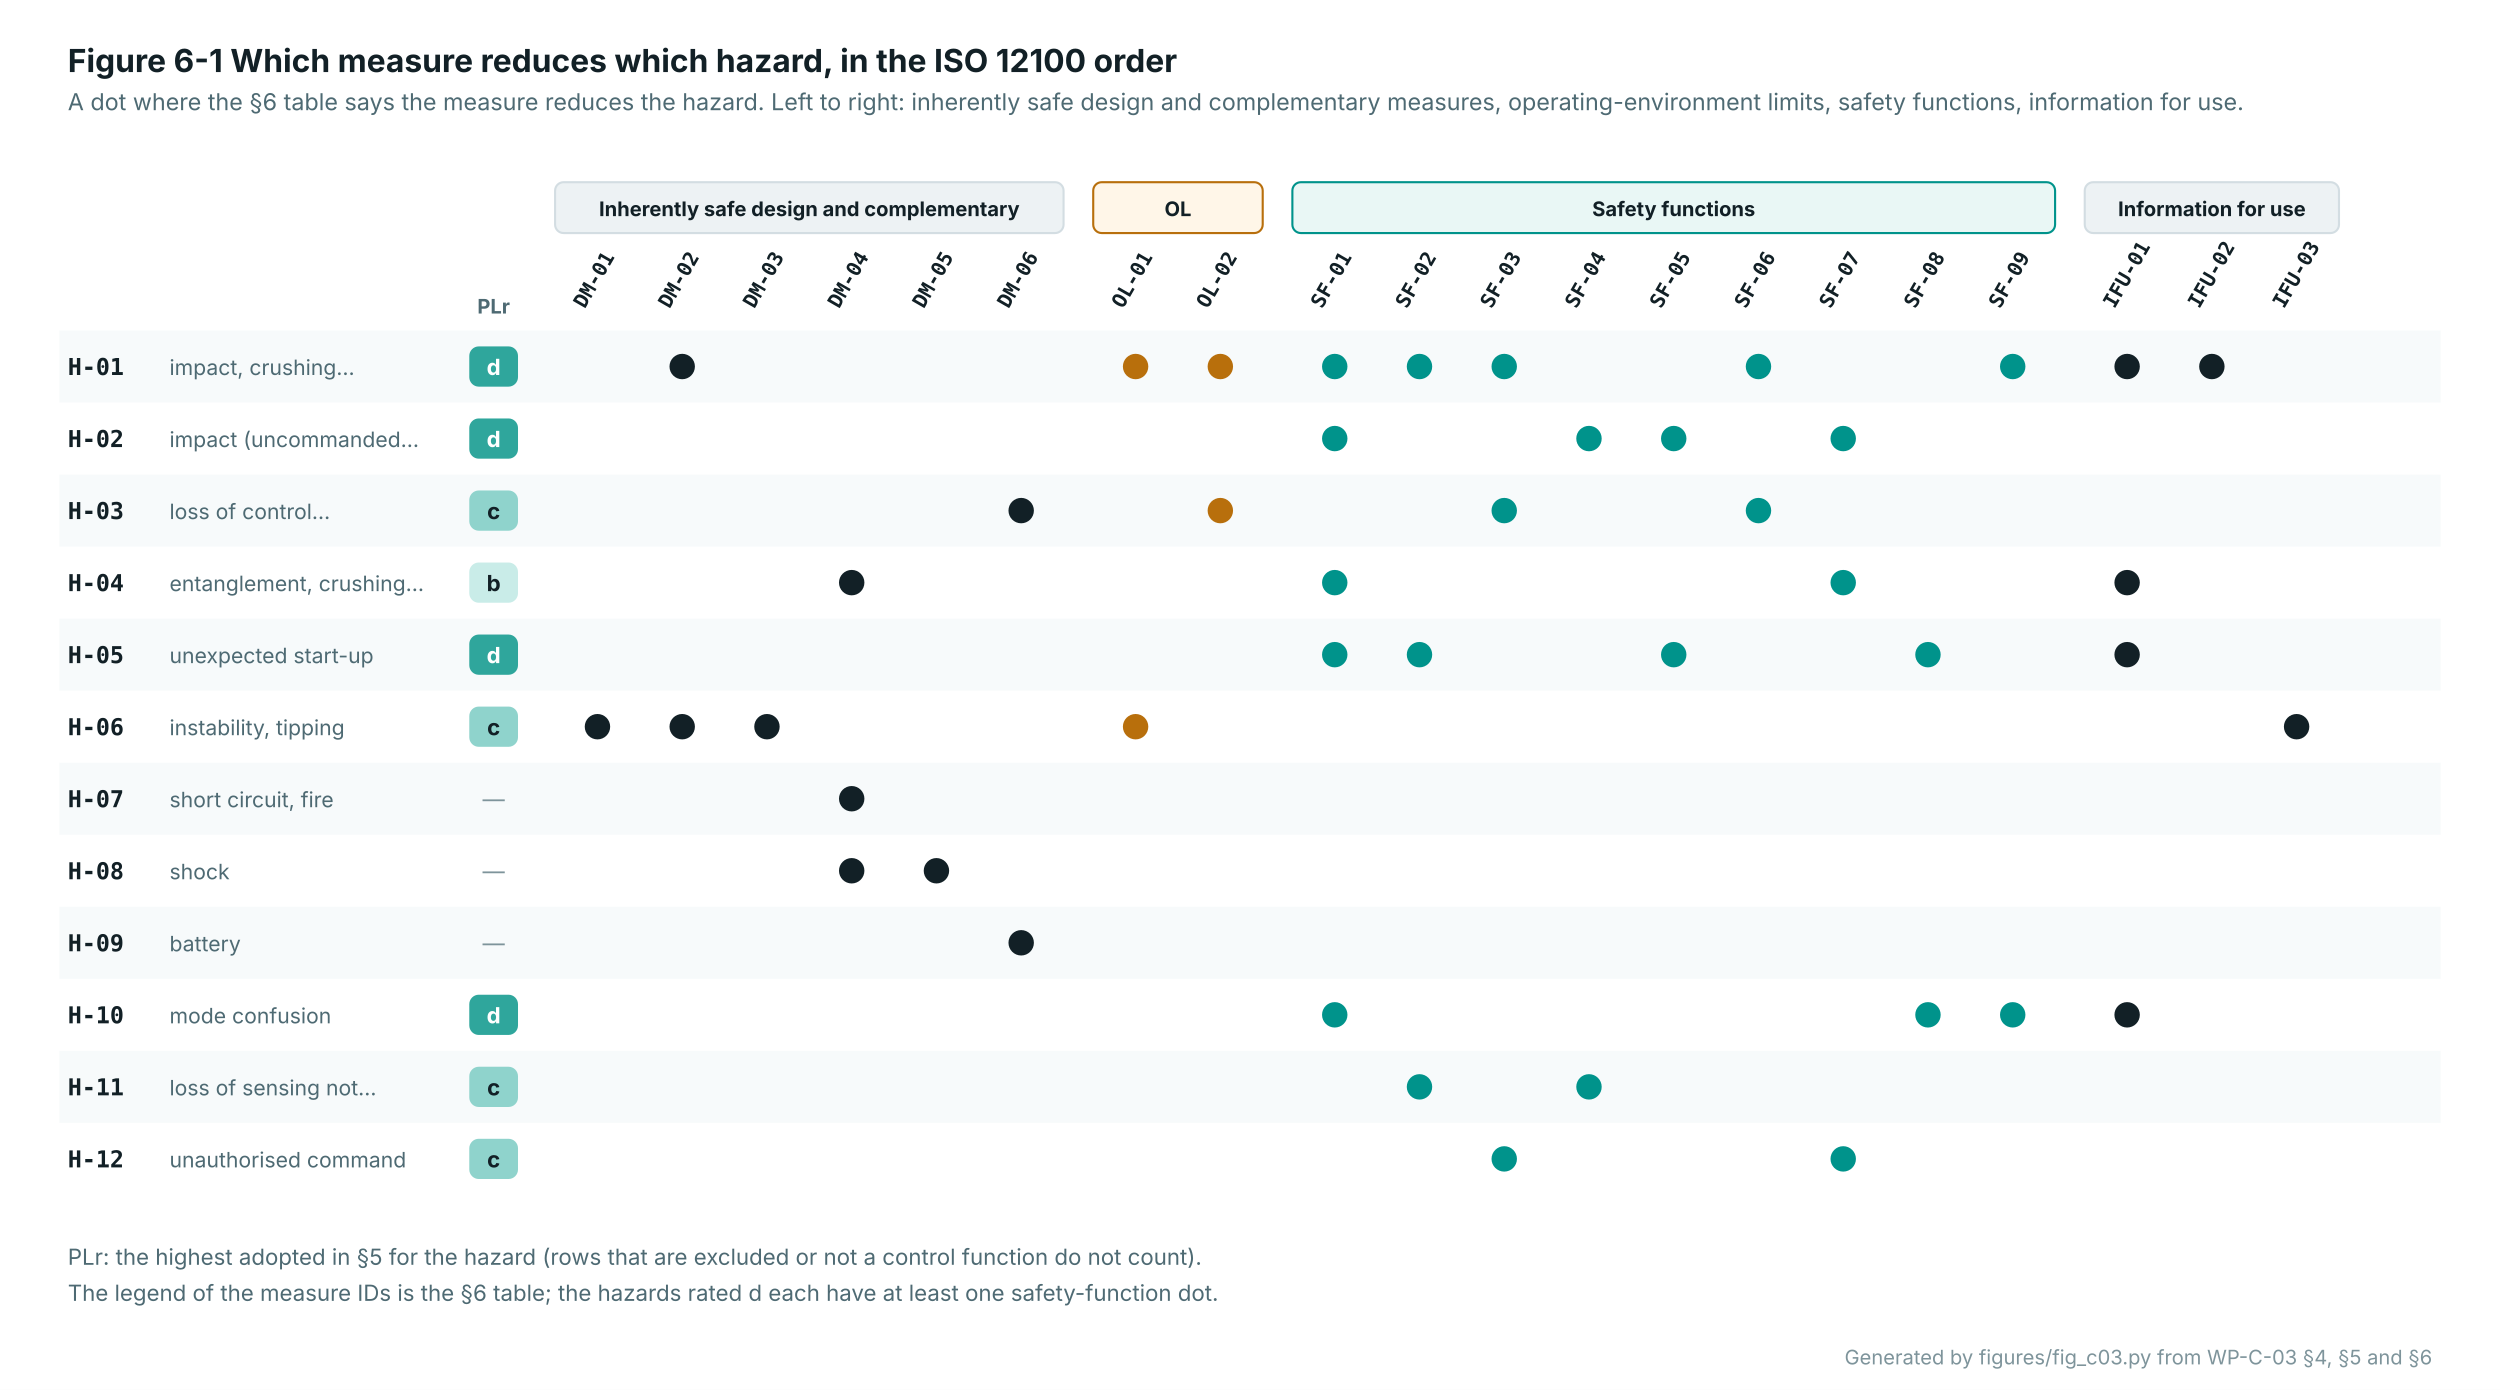
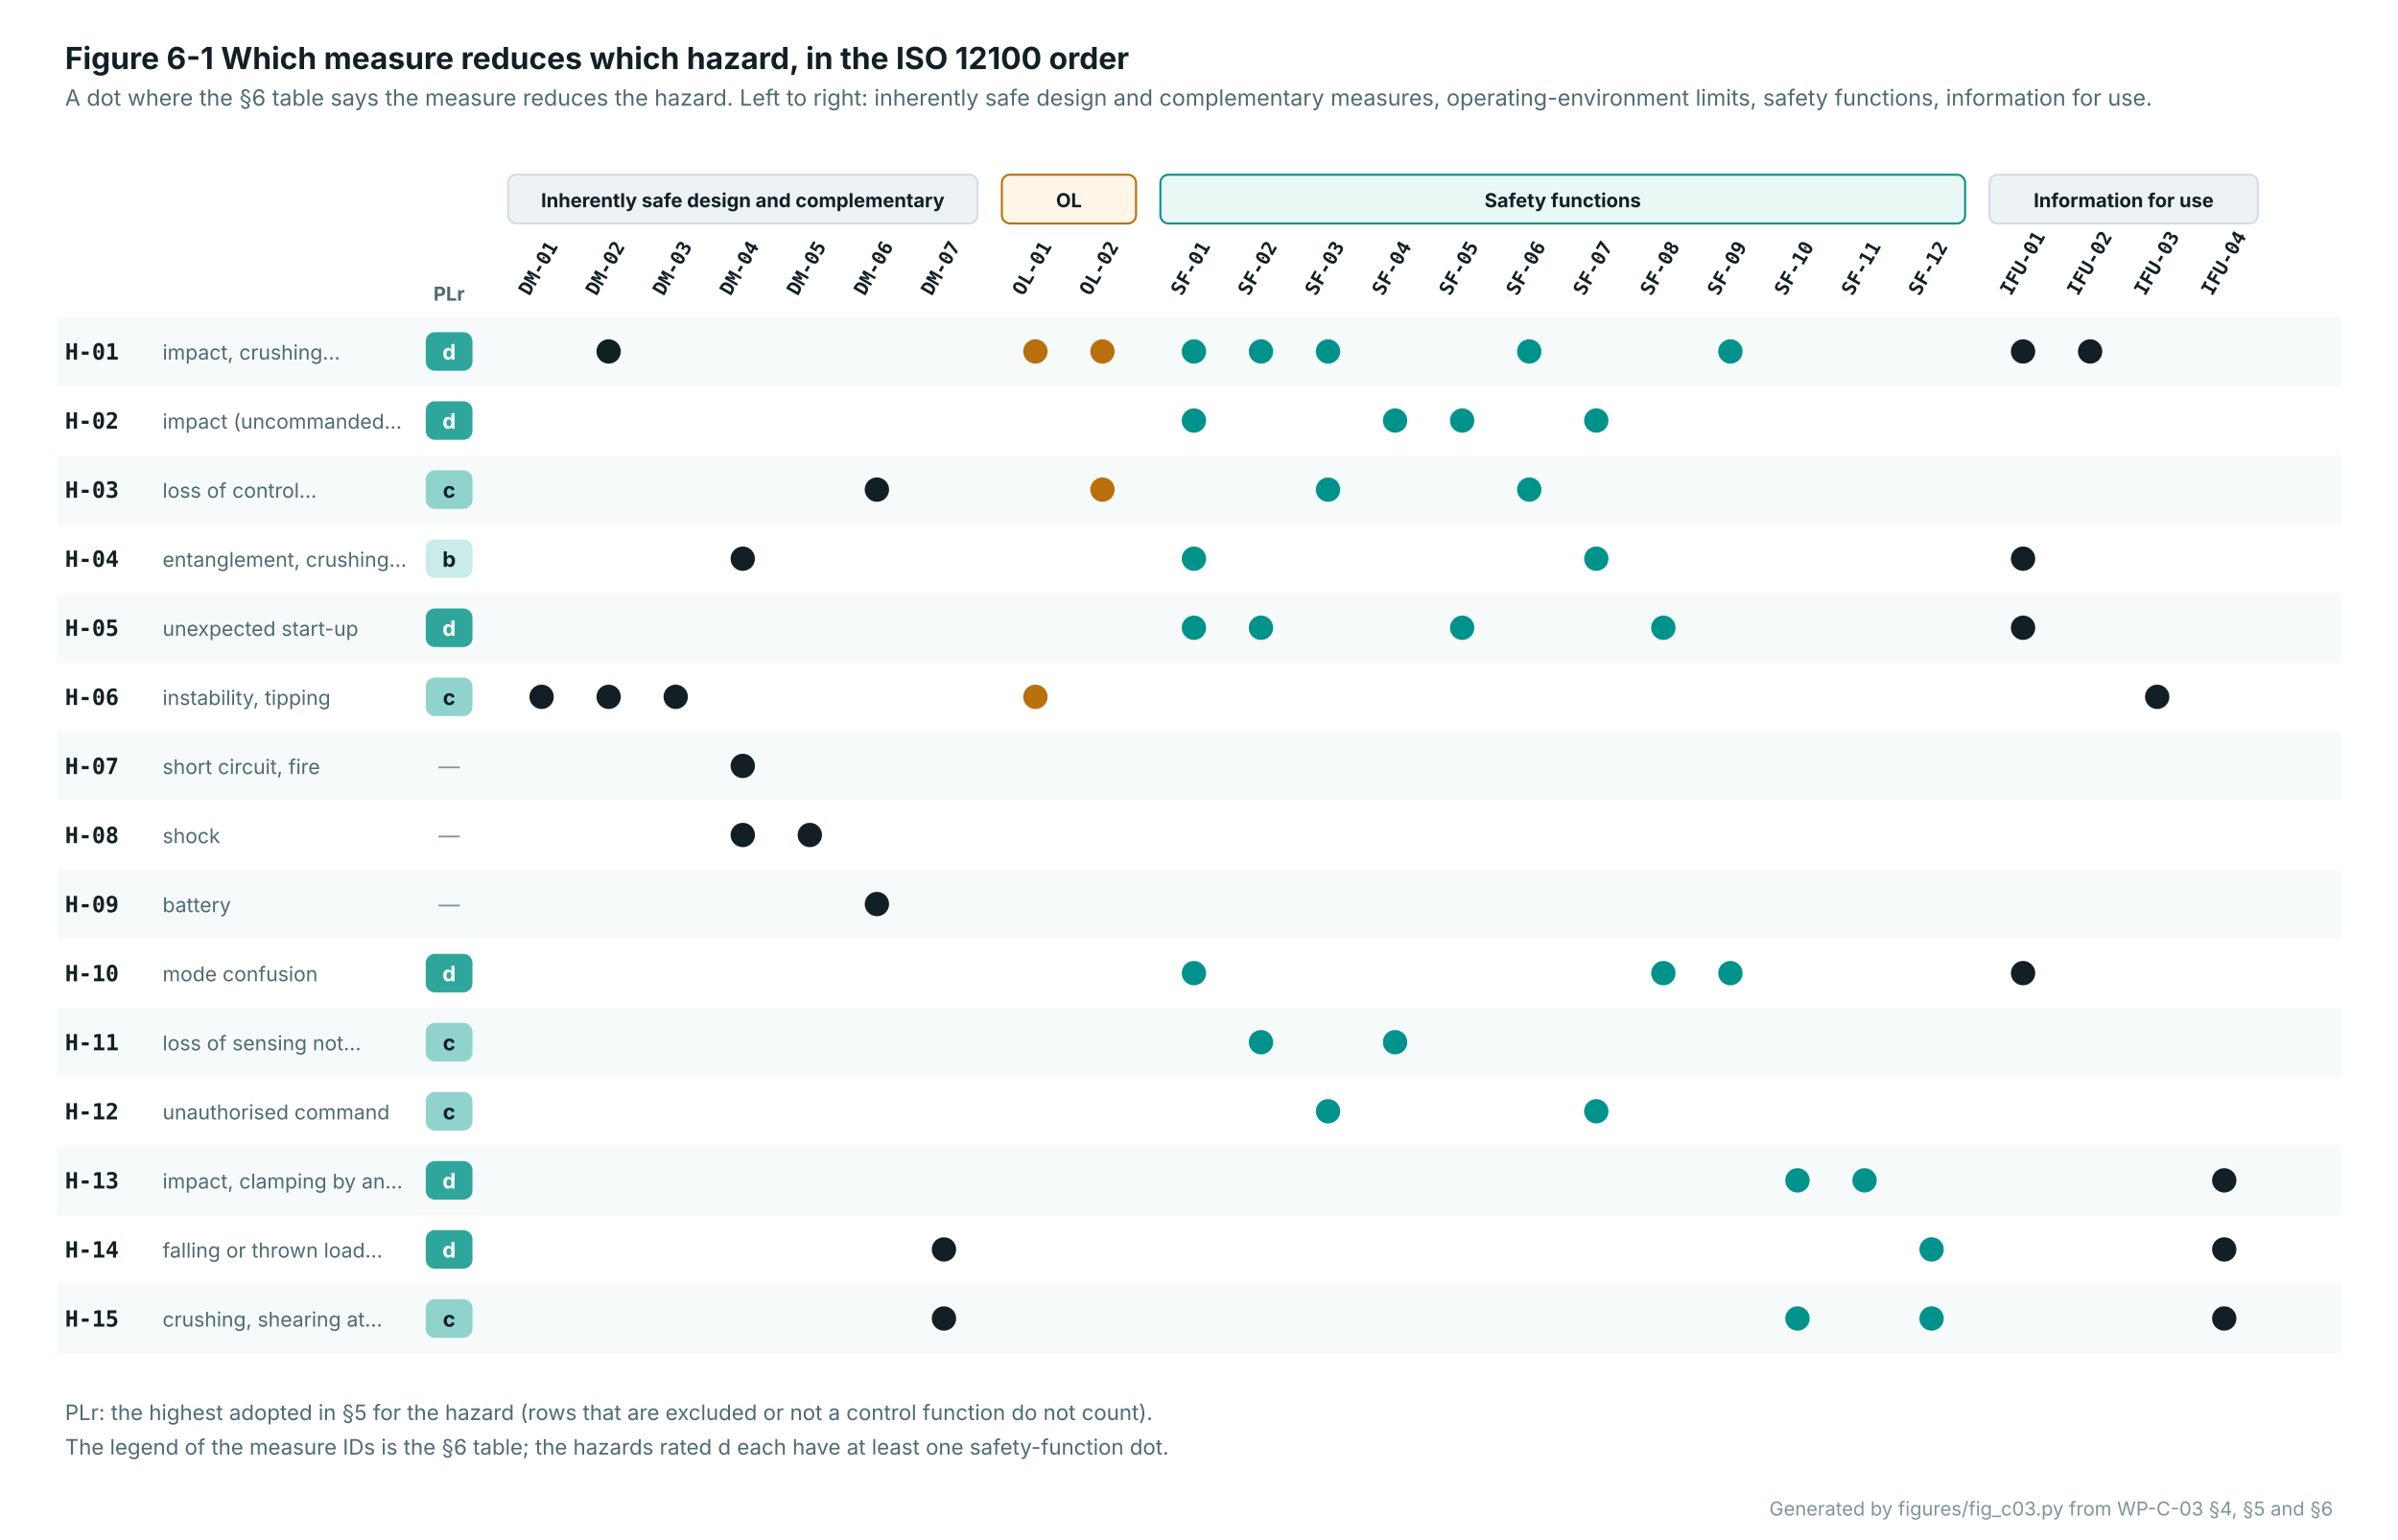
- <svg xmlns="http://www.w3.org/2000/svg" width="1180" height="656" viewBox="0 0 1180 656" role="img" aria-labelledby="hm-t hm-d">
+ <svg xmlns="http://www.w3.org/2000/svg" width="1180" height="758" viewBox="0 0 1180 758" role="img" aria-labelledby="hm-t hm-d">
  <defs>
    <pattern id="hm-hatch" patternUnits="userSpaceOnUse" width="8" height="8" patternTransform="rotate(45)">
      <line x1="0" y1="0" x2="0" y2="8" stroke="#7E949B" stroke-width="1" />
    </pattern>
  </defs>
-   <rect x="0" y="0" width="1180" height="656" fill="#FFFFFF" />
+   <rect x="0" y="0" width="1180" height="758" fill="#FFFFFF" />
  <text x="32.0" y="34.0" font-family="Inter, 'Segoe UI', 'Helvetica Neue', Helvetica, Arial, sans-serif" font-size="15" font-weight="700" fill="#122026" text-anchor="start">Figure 6-1  Which measure reduces which hazard, in the ISO 12100 order</text>
  <text x="32.0" y="52.0" font-family="Inter, 'Segoe UI', 'Helvetica Neue', Helvetica, Arial, sans-serif" font-size="11" font-weight="400" fill="#4E6A73" text-anchor="start">A dot where the §6 table says the measure reduces the hazard. Left to right: inherently safe design and complementary measures, operating-environment limits, safety functions, information for use.</text>
-   <rect x="262.0" y="86.0" width="240.0" height="24.0" rx="4" fill="#EDF2F4" stroke="#D3DDE2" stroke-width="1" />
-   <text x="382.0" y="102.0" font-family="Inter, 'Segoe UI', 'Helvetica Neue', Helvetica, Arial, sans-serif" font-size="9.5" font-weight="700" fill="#122026" text-anchor="middle">Inherently safe design and complementary</text>
-   <text x="276.0" y="146.0" font-family="'JetBrains Mono', 'SFMono-Regular', Menlo, Consolas, monospace" font-size="9.5" font-weight="600" fill="#122026" text-anchor="start" transform="rotate(-60 276.0 146)">DM-01</text>
-   <text x="316.0" y="146.0" font-family="'JetBrains Mono', 'SFMono-Regular', Menlo, Consolas, monospace" font-size="9.5" font-weight="600" fill="#122026" text-anchor="start" transform="rotate(-60 316.0 146)">DM-02</text>
-   <text x="356.0" y="146.0" font-family="'JetBrains Mono', 'SFMono-Regular', Menlo, Consolas, monospace" font-size="9.5" font-weight="600" fill="#122026" text-anchor="start" transform="rotate(-60 356.0 146)">DM-03</text>
-   <text x="396.0" y="146.0" font-family="'JetBrains Mono', 'SFMono-Regular', Menlo, Consolas, monospace" font-size="9.5" font-weight="600" fill="#122026" text-anchor="start" transform="rotate(-60 396.0 146)">DM-04</text>
-   <text x="436.0" y="146.0" font-family="'JetBrains Mono', 'SFMono-Regular', Menlo, Consolas, monospace" font-size="9.5" font-weight="600" fill="#122026" text-anchor="start" transform="rotate(-60 436.0 146)">DM-05</text>
-   <text x="476.0" y="146.0" font-family="'JetBrains Mono', 'SFMono-Regular', Menlo, Consolas, monospace" font-size="9.5" font-weight="600" fill="#122026" text-anchor="start" transform="rotate(-60 476.0 146)">DM-06</text>
-   <rect x="516.0" y="86.0" width="80.0" height="24.0" rx="4" fill="#FFF6E8" stroke="#B86F0C" stroke-width="1" />
-   <text x="556.0" y="102.0" font-family="Inter, 'Segoe UI', 'Helvetica Neue', Helvetica, Arial, sans-serif" font-size="9.5" font-weight="700" fill="#122026" text-anchor="middle">OL</text>
-   <text x="530.0" y="146.0" font-family="'JetBrains Mono', 'SFMono-Regular', Menlo, Consolas, monospace" font-size="9.5" font-weight="600" fill="#122026" text-anchor="start" transform="rotate(-60 530.0 146)">OL-01</text>
-   <text x="570.0" y="146.0" font-family="'JetBrains Mono', 'SFMono-Regular', Menlo, Consolas, monospace" font-size="9.5" font-weight="600" fill="#122026" text-anchor="start" transform="rotate(-60 570.0 146)">OL-02</text>
-   <rect x="610.0" y="86.0" width="360.0" height="24.0" rx="4" fill="#E9F7F5" stroke="#00938B" stroke-width="1" />
-   <text x="790.0" y="102.0" font-family="Inter, 'Segoe UI', 'Helvetica Neue', Helvetica, Arial, sans-serif" font-size="9.5" font-weight="700" fill="#122026" text-anchor="middle">Safety functions</text>
-   <text x="624.0" y="146.0" font-family="'JetBrains Mono', 'SFMono-Regular', Menlo, Consolas, monospace" font-size="9.5" font-weight="600" fill="#122026" text-anchor="start" transform="rotate(-60 624.0 146)">SF-01</text>
-   <text x="664.0" y="146.0" font-family="'JetBrains Mono', 'SFMono-Regular', Menlo, Consolas, monospace" font-size="9.5" font-weight="600" fill="#122026" text-anchor="start" transform="rotate(-60 664.0 146)">SF-02</text>
-   <text x="704.0" y="146.0" font-family="'JetBrains Mono', 'SFMono-Regular', Menlo, Consolas, monospace" font-size="9.5" font-weight="600" fill="#122026" text-anchor="start" transform="rotate(-60 704.0 146)">SF-03</text>
-   <text x="744.0" y="146.0" font-family="'JetBrains Mono', 'SFMono-Regular', Menlo, Consolas, monospace" font-size="9.5" font-weight="600" fill="#122026" text-anchor="start" transform="rotate(-60 744.0 146)">SF-04</text>
-   <text x="784.0" y="146.0" font-family="'JetBrains Mono', 'SFMono-Regular', Menlo, Consolas, monospace" font-size="9.5" font-weight="600" fill="#122026" text-anchor="start" transform="rotate(-60 784.0 146)">SF-05</text>
-   <text x="824.0" y="146.0" font-family="'JetBrains Mono', 'SFMono-Regular', Menlo, Consolas, monospace" font-size="9.5" font-weight="600" fill="#122026" text-anchor="start" transform="rotate(-60 824.0 146)">SF-06</text>
-   <text x="864.0" y="146.0" font-family="'JetBrains Mono', 'SFMono-Regular', Menlo, Consolas, monospace" font-size="9.5" font-weight="600" fill="#122026" text-anchor="start" transform="rotate(-60 864.0 146)">SF-07</text>
-   <text x="904.0" y="146.0" font-family="'JetBrains Mono', 'SFMono-Regular', Menlo, Consolas, monospace" font-size="9.5" font-weight="600" fill="#122026" text-anchor="start" transform="rotate(-60 904.0 146)">SF-08</text>
-   <text x="944.0" y="146.0" font-family="'JetBrains Mono', 'SFMono-Regular', Menlo, Consolas, monospace" font-size="9.5" font-weight="600" fill="#122026" text-anchor="start" transform="rotate(-60 944.0 146)">SF-09</text>
-   <rect x="984.0" y="86.0" width="120.0" height="24.0" rx="4" fill="#EDF2F4" stroke="#D3DDE2" stroke-width="1" />
-   <text x="1044.0" y="102.0" font-family="Inter, 'Segoe UI', 'Helvetica Neue', Helvetica, Arial, sans-serif" font-size="9.5" font-weight="700" fill="#122026" text-anchor="middle">Information for use</text>
-   <text x="998.0" y="146.0" font-family="'JetBrains Mono', 'SFMono-Regular', Menlo, Consolas, monospace" font-size="9.5" font-weight="600" fill="#122026" text-anchor="start" transform="rotate(-60 998.0 146)">IFU-01</text>
-   <text x="1038.0" y="146.0" font-family="'JetBrains Mono', 'SFMono-Regular', Menlo, Consolas, monospace" font-size="9.5" font-weight="600" fill="#122026" text-anchor="start" transform="rotate(-60 1038.0 146)">IFU-02</text>
-   <text x="1078.0" y="146.0" font-family="'JetBrains Mono', 'SFMono-Regular', Menlo, Consolas, monospace" font-size="9.5" font-weight="600" fill="#122026" text-anchor="start" transform="rotate(-60 1078.0 146)">IFU-03</text>
+   <rect x="250.0" y="86.0" width="231.0" height="24.0" rx="4" fill="#EDF2F4" stroke="#D3DDE2" stroke-width="1" />
+   <text x="365.5" y="102.0" font-family="Inter, 'Segoe UI', 'Helvetica Neue', Helvetica, Arial, sans-serif" font-size="9.5" font-weight="700" fill="#122026" text-anchor="middle">Inherently safe design and complementary</text>
+   <text x="260.5" y="146.0" font-family="'JetBrains Mono', 'SFMono-Regular', Menlo, Consolas, monospace" font-size="9.5" font-weight="600" fill="#122026" text-anchor="start" transform="rotate(-60 260.5 146)">DM-01</text>
+   <text x="293.5" y="146.0" font-family="'JetBrains Mono', 'SFMono-Regular', Menlo, Consolas, monospace" font-size="9.5" font-weight="600" fill="#122026" text-anchor="start" transform="rotate(-60 293.5 146)">DM-02</text>
+   <text x="326.5" y="146.0" font-family="'JetBrains Mono', 'SFMono-Regular', Menlo, Consolas, monospace" font-size="9.5" font-weight="600" fill="#122026" text-anchor="start" transform="rotate(-60 326.5 146)">DM-03</text>
+   <text x="359.5" y="146.0" font-family="'JetBrains Mono', 'SFMono-Regular', Menlo, Consolas, monospace" font-size="9.5" font-weight="600" fill="#122026" text-anchor="start" transform="rotate(-60 359.5 146)">DM-04</text>
+   <text x="392.5" y="146.0" font-family="'JetBrains Mono', 'SFMono-Regular', Menlo, Consolas, monospace" font-size="9.5" font-weight="600" fill="#122026" text-anchor="start" transform="rotate(-60 392.5 146)">DM-05</text>
+   <text x="425.5" y="146.0" font-family="'JetBrains Mono', 'SFMono-Regular', Menlo, Consolas, monospace" font-size="9.5" font-weight="600" fill="#122026" text-anchor="start" transform="rotate(-60 425.5 146)">DM-06</text>
+   <text x="458.5" y="146.0" font-family="'JetBrains Mono', 'SFMono-Regular', Menlo, Consolas, monospace" font-size="9.5" font-weight="600" fill="#122026" text-anchor="start" transform="rotate(-60 458.5 146)">DM-07</text>
+   <rect x="493.0" y="86.0" width="66.0" height="24.0" rx="4" fill="#FFF6E8" stroke="#B86F0C" stroke-width="1" />
+   <text x="526.0" y="102.0" font-family="Inter, 'Segoe UI', 'Helvetica Neue', Helvetica, Arial, sans-serif" font-size="9.5" font-weight="700" fill="#122026" text-anchor="middle">OL</text>
+   <text x="503.5" y="146.0" font-family="'JetBrains Mono', 'SFMono-Regular', Menlo, Consolas, monospace" font-size="9.5" font-weight="600" fill="#122026" text-anchor="start" transform="rotate(-60 503.5 146)">OL-01</text>
+   <text x="536.5" y="146.0" font-family="'JetBrains Mono', 'SFMono-Regular', Menlo, Consolas, monospace" font-size="9.5" font-weight="600" fill="#122026" text-anchor="start" transform="rotate(-60 536.5 146)">OL-02</text>
+   <rect x="571.0" y="86.0" width="396.0" height="24.0" rx="4" fill="#E9F7F5" stroke="#00938B" stroke-width="1" />
+   <text x="769.0" y="102.0" font-family="Inter, 'Segoe UI', 'Helvetica Neue', Helvetica, Arial, sans-serif" font-size="9.5" font-weight="700" fill="#122026" text-anchor="middle">Safety functions</text>
+   <text x="581.5" y="146.0" font-family="'JetBrains Mono', 'SFMono-Regular', Menlo, Consolas, monospace" font-size="9.5" font-weight="600" fill="#122026" text-anchor="start" transform="rotate(-60 581.5 146)">SF-01</text>
+   <text x="614.5" y="146.0" font-family="'JetBrains Mono', 'SFMono-Regular', Menlo, Consolas, monospace" font-size="9.5" font-weight="600" fill="#122026" text-anchor="start" transform="rotate(-60 614.5 146)">SF-02</text>
+   <text x="647.5" y="146.0" font-family="'JetBrains Mono', 'SFMono-Regular', Menlo, Consolas, monospace" font-size="9.5" font-weight="600" fill="#122026" text-anchor="start" transform="rotate(-60 647.5 146)">SF-03</text>
+   <text x="680.5" y="146.0" font-family="'JetBrains Mono', 'SFMono-Regular', Menlo, Consolas, monospace" font-size="9.5" font-weight="600" fill="#122026" text-anchor="start" transform="rotate(-60 680.5 146)">SF-04</text>
+   <text x="713.5" y="146.0" font-family="'JetBrains Mono', 'SFMono-Regular', Menlo, Consolas, monospace" font-size="9.5" font-weight="600" fill="#122026" text-anchor="start" transform="rotate(-60 713.5 146)">SF-05</text>
+   <text x="746.5" y="146.0" font-family="'JetBrains Mono', 'SFMono-Regular', Menlo, Consolas, monospace" font-size="9.5" font-weight="600" fill="#122026" text-anchor="start" transform="rotate(-60 746.5 146)">SF-06</text>
+   <text x="779.5" y="146.0" font-family="'JetBrains Mono', 'SFMono-Regular', Menlo, Consolas, monospace" font-size="9.5" font-weight="600" fill="#122026" text-anchor="start" transform="rotate(-60 779.5 146)">SF-07</text>
+   <text x="812.5" y="146.0" font-family="'JetBrains Mono', 'SFMono-Regular', Menlo, Consolas, monospace" font-size="9.5" font-weight="600" fill="#122026" text-anchor="start" transform="rotate(-60 812.5 146)">SF-08</text>
+   <text x="845.5" y="146.0" font-family="'JetBrains Mono', 'SFMono-Regular', Menlo, Consolas, monospace" font-size="9.5" font-weight="600" fill="#122026" text-anchor="start" transform="rotate(-60 845.5 146)">SF-09</text>
+   <text x="878.5" y="146.0" font-family="'JetBrains Mono', 'SFMono-Regular', Menlo, Consolas, monospace" font-size="9.5" font-weight="600" fill="#122026" text-anchor="start" transform="rotate(-60 878.5 146)">SF-10</text>
+   <text x="911.5" y="146.0" font-family="'JetBrains Mono', 'SFMono-Regular', Menlo, Consolas, monospace" font-size="9.5" font-weight="600" fill="#122026" text-anchor="start" transform="rotate(-60 911.5 146)">SF-11</text>
+   <text x="944.5" y="146.0" font-family="'JetBrains Mono', 'SFMono-Regular', Menlo, Consolas, monospace" font-size="9.5" font-weight="600" fill="#122026" text-anchor="start" transform="rotate(-60 944.5 146)">SF-12</text>
+   <rect x="979.0" y="86.0" width="132.0" height="24.0" rx="4" fill="#EDF2F4" stroke="#D3DDE2" stroke-width="1" />
+   <text x="1045.0" y="102.0" font-family="Inter, 'Segoe UI', 'Helvetica Neue', Helvetica, Arial, sans-serif" font-size="9.5" font-weight="700" fill="#122026" text-anchor="middle">Information for use</text>
+   <text x="989.5" y="146.0" font-family="'JetBrains Mono', 'SFMono-Regular', Menlo, Consolas, monospace" font-size="9.5" font-weight="600" fill="#122026" text-anchor="start" transform="rotate(-60 989.5 146)">IFU-01</text>
+   <text x="1022.5" y="146.0" font-family="'JetBrains Mono', 'SFMono-Regular', Menlo, Consolas, monospace" font-size="9.5" font-weight="600" fill="#122026" text-anchor="start" transform="rotate(-60 1022.5 146)">IFU-02</text>
+   <text x="1055.5" y="146.0" font-family="'JetBrains Mono', 'SFMono-Regular', Menlo, Consolas, monospace" font-size="9.5" font-weight="600" fill="#122026" text-anchor="start" transform="rotate(-60 1055.5 146)">IFU-03</text>
+   <text x="1088.5" y="146.0" font-family="'JetBrains Mono', 'SFMono-Regular', Menlo, Consolas, monospace" font-size="9.5" font-weight="600" fill="#122026" text-anchor="start" transform="rotate(-60 1088.5 146)">IFU-04</text>
  <rect x="28.0" y="156.0" width="1124.0" height="34.0" rx="0" fill="#F7FAFB" stroke="none" stroke-width="0" />
  <text x="32.0" y="177.0" font-family="'JetBrains Mono', 'SFMono-Regular', Menlo, Consolas, monospace" font-size="11" font-weight="700" fill="#122026" text-anchor="start">H-01</text>
  <text x="80.0" y="177.0" font-family="Inter, 'Segoe UI', 'Helvetica Neue', Helvetica, Arial, sans-serif" font-size="10" font-weight="400" fill="#4E6A73" text-anchor="start">impact, crushing…</text>
-   <rect x="222.0" y="164.0" width="22.0" height="18.0" rx="4" fill="#2FA69C" stroke="#2FA69C" stroke-width="1" />
-   <text x="233.0" y="177.0" font-family="Inter, 'Segoe UI', 'Helvetica Neue', Helvetica, Arial, sans-serif" font-size="10.5" font-weight="700" fill="#FFFFFF" text-anchor="middle">d</text>
-   <circle cx="322.0" cy="173.0" r="6" fill="#122026" />
-   <circle cx="536.0" cy="173.0" r="6" fill="#B86F0C" />
-   <circle cx="576.0" cy="173.0" r="6" fill="#B86F0C" />
-   <circle cx="630.0" cy="173.0" r="6" fill="#00938B" />
-   <circle cx="670.0" cy="173.0" r="6" fill="#00938B" />
-   <circle cx="710.0" cy="173.0" r="6" fill="#00938B" />
-   <circle cx="830.0" cy="173.0" r="6" fill="#00938B" />
-   <circle cx="950.0" cy="173.0" r="6" fill="#00938B" />
-   <circle cx="1004.0" cy="173.0" r="6" fill="#122026" />
-   <circle cx="1044.0" cy="173.0" r="6" fill="#122026" />
+   <rect x="210.0" y="164.0" width="22.0" height="18.0" rx="4" fill="#2FA69C" stroke="#2FA69C" stroke-width="1" />
+   <text x="221.0" y="177.0" font-family="Inter, 'Segoe UI', 'Helvetica Neue', Helvetica, Arial, sans-serif" font-size="10.5" font-weight="700" fill="#FFFFFF" text-anchor="middle">d</text>
+   <circle cx="299.5" cy="173.0" r="6" fill="#122026" />
+   <circle cx="509.5" cy="173.0" r="6" fill="#B86F0C" />
+   <circle cx="542.5" cy="173.0" r="6" fill="#B86F0C" />
+   <circle cx="587.5" cy="173.0" r="6" fill="#00938B" />
+   <circle cx="620.5" cy="173.0" r="6" fill="#00938B" />
+   <circle cx="653.5" cy="173.0" r="6" fill="#00938B" />
+   <circle cx="752.5" cy="173.0" r="6" fill="#00938B" />
+   <circle cx="851.5" cy="173.0" r="6" fill="#00938B" />
+   <circle cx="995.5" cy="173.0" r="6" fill="#122026" />
+   <circle cx="1028.5" cy="173.0" r="6" fill="#122026" />
  <text x="32.0" y="211.0" font-family="'JetBrains Mono', 'SFMono-Regular', Menlo, Consolas, monospace" font-size="11" font-weight="700" fill="#122026" text-anchor="start">H-02</text>
  <text x="80.0" y="211.0" font-family="Inter, 'Segoe UI', 'Helvetica Neue', Helvetica, Arial, sans-serif" font-size="10" font-weight="400" fill="#4E6A73" text-anchor="start">impact (uncommanded…</text>
-   <rect x="222.0" y="198.0" width="22.0" height="18.0" rx="4" fill="#2FA69C" stroke="#2FA69C" stroke-width="1" />
-   <text x="233.0" y="211.0" font-family="Inter, 'Segoe UI', 'Helvetica Neue', Helvetica, Arial, sans-serif" font-size="10.5" font-weight="700" fill="#FFFFFF" text-anchor="middle">d</text>
-   <circle cx="630.0" cy="207.0" r="6" fill="#00938B" />
-   <circle cx="750.0" cy="207.0" r="6" fill="#00938B" />
-   <circle cx="790.0" cy="207.0" r="6" fill="#00938B" />
-   <circle cx="870.0" cy="207.0" r="6" fill="#00938B" />
+   <rect x="210.0" y="198.0" width="22.0" height="18.0" rx="4" fill="#2FA69C" stroke="#2FA69C" stroke-width="1" />
+   <text x="221.0" y="211.0" font-family="Inter, 'Segoe UI', 'Helvetica Neue', Helvetica, Arial, sans-serif" font-size="10.5" font-weight="700" fill="#FFFFFF" text-anchor="middle">d</text>
+   <circle cx="587.5" cy="207.0" r="6" fill="#00938B" />
+   <circle cx="686.5" cy="207.0" r="6" fill="#00938B" />
+   <circle cx="719.5" cy="207.0" r="6" fill="#00938B" />
+   <circle cx="785.5" cy="207.0" r="6" fill="#00938B" />
  <rect x="28.0" y="224.0" width="1124.0" height="34.0" rx="0" fill="#F7FAFB" stroke="none" stroke-width="0" />
  <text x="32.0" y="245.0" font-family="'JetBrains Mono', 'SFMono-Regular', Menlo, Consolas, monospace" font-size="11" font-weight="700" fill="#122026" text-anchor="start">H-03</text>
  <text x="80.0" y="245.0" font-family="Inter, 'Segoe UI', 'Helvetica Neue', Helvetica, Arial, sans-serif" font-size="10" font-weight="400" fill="#4E6A73" text-anchor="start">loss of control…</text>
-   <rect x="222.0" y="232.0" width="22.0" height="18.0" rx="4" fill="#8FD3CC" stroke="#8FD3CC" stroke-width="1" />
-   <text x="233.0" y="245.0" font-family="Inter, 'Segoe UI', 'Helvetica Neue', Helvetica, Arial, sans-serif" font-size="10.5" font-weight="700" fill="#122026" text-anchor="middle">c</text>
-   <circle cx="482.0" cy="241.0" r="6" fill="#122026" />
-   <circle cx="576.0" cy="241.0" r="6" fill="#B86F0C" />
-   <circle cx="710.0" cy="241.0" r="6" fill="#00938B" />
-   <circle cx="830.0" cy="241.0" r="6" fill="#00938B" />
+   <rect x="210.0" y="232.0" width="22.0" height="18.0" rx="4" fill="#8FD3CC" stroke="#8FD3CC" stroke-width="1" />
+   <text x="221.0" y="245.0" font-family="Inter, 'Segoe UI', 'Helvetica Neue', Helvetica, Arial, sans-serif" font-size="10.5" font-weight="700" fill="#122026" text-anchor="middle">c</text>
+   <circle cx="431.5" cy="241.0" r="6" fill="#122026" />
+   <circle cx="542.5" cy="241.0" r="6" fill="#B86F0C" />
+   <circle cx="653.5" cy="241.0" r="6" fill="#00938B" />
+   <circle cx="752.5" cy="241.0" r="6" fill="#00938B" />
  <text x="32.0" y="279.0" font-family="'JetBrains Mono', 'SFMono-Regular', Menlo, Consolas, monospace" font-size="11" font-weight="700" fill="#122026" text-anchor="start">H-04</text>
  <text x="80.0" y="279.0" font-family="Inter, 'Segoe UI', 'Helvetica Neue', Helvetica, Arial, sans-serif" font-size="10" font-weight="400" fill="#4E6A73" text-anchor="start">entanglement, crushing…</text>
-   <rect x="222.0" y="266.0" width="22.0" height="18.0" rx="4" fill="#C9ECE8" stroke="#C9ECE8" stroke-width="1" />
-   <text x="233.0" y="279.0" font-family="Inter, 'Segoe UI', 'Helvetica Neue', Helvetica, Arial, sans-serif" font-size="10.5" font-weight="700" fill="#122026" text-anchor="middle">b</text>
-   <circle cx="402.0" cy="275.0" r="6" fill="#122026" />
-   <circle cx="630.0" cy="275.0" r="6" fill="#00938B" />
-   <circle cx="870.0" cy="275.0" r="6" fill="#00938B" />
-   <circle cx="1004.0" cy="275.0" r="6" fill="#122026" />
+   <rect x="210.0" y="266.0" width="22.0" height="18.0" rx="4" fill="#C9ECE8" stroke="#C9ECE8" stroke-width="1" />
+   <text x="221.0" y="279.0" font-family="Inter, 'Segoe UI', 'Helvetica Neue', Helvetica, Arial, sans-serif" font-size="10.5" font-weight="700" fill="#122026" text-anchor="middle">b</text>
+   <circle cx="365.5" cy="275.0" r="6" fill="#122026" />
+   <circle cx="587.5" cy="275.0" r="6" fill="#00938B" />
+   <circle cx="785.5" cy="275.0" r="6" fill="#00938B" />
+   <circle cx="995.5" cy="275.0" r="6" fill="#122026" />
  <rect x="28.0" y="292.0" width="1124.0" height="34.0" rx="0" fill="#F7FAFB" stroke="none" stroke-width="0" />
  <text x="32.0" y="313.0" font-family="'JetBrains Mono', 'SFMono-Regular', Menlo, Consolas, monospace" font-size="11" font-weight="700" fill="#122026" text-anchor="start">H-05</text>
  <text x="80.0" y="313.0" font-family="Inter, 'Segoe UI', 'Helvetica Neue', Helvetica, Arial, sans-serif" font-size="10" font-weight="400" fill="#4E6A73" text-anchor="start">unexpected start-up</text>
-   <rect x="222.0" y="300.0" width="22.0" height="18.0" rx="4" fill="#2FA69C" stroke="#2FA69C" stroke-width="1" />
-   <text x="233.0" y="313.0" font-family="Inter, 'Segoe UI', 'Helvetica Neue', Helvetica, Arial, sans-serif" font-size="10.5" font-weight="700" fill="#FFFFFF" text-anchor="middle">d</text>
-   <circle cx="630.0" cy="309.0" r="6" fill="#00938B" />
-   <circle cx="670.0" cy="309.0" r="6" fill="#00938B" />
-   <circle cx="790.0" cy="309.0" r="6" fill="#00938B" />
-   <circle cx="910.0" cy="309.0" r="6" fill="#00938B" />
-   <circle cx="1004.0" cy="309.0" r="6" fill="#122026" />
+   <rect x="210.0" y="300.0" width="22.0" height="18.0" rx="4" fill="#2FA69C" stroke="#2FA69C" stroke-width="1" />
+   <text x="221.0" y="313.0" font-family="Inter, 'Segoe UI', 'Helvetica Neue', Helvetica, Arial, sans-serif" font-size="10.5" font-weight="700" fill="#FFFFFF" text-anchor="middle">d</text>
+   <circle cx="587.5" cy="309.0" r="6" fill="#00938B" />
+   <circle cx="620.5" cy="309.0" r="6" fill="#00938B" />
+   <circle cx="719.5" cy="309.0" r="6" fill="#00938B" />
+   <circle cx="818.5" cy="309.0" r="6" fill="#00938B" />
+   <circle cx="995.5" cy="309.0" r="6" fill="#122026" />
  <text x="32.0" y="347.0" font-family="'JetBrains Mono', 'SFMono-Regular', Menlo, Consolas, monospace" font-size="11" font-weight="700" fill="#122026" text-anchor="start">H-06</text>
  <text x="80.0" y="347.0" font-family="Inter, 'Segoe UI', 'Helvetica Neue', Helvetica, Arial, sans-serif" font-size="10" font-weight="400" fill="#4E6A73" text-anchor="start">instability, tipping</text>
-   <rect x="222.0" y="334.0" width="22.0" height="18.0" rx="4" fill="#8FD3CC" stroke="#8FD3CC" stroke-width="1" />
-   <text x="233.0" y="347.0" font-family="Inter, 'Segoe UI', 'Helvetica Neue', Helvetica, Arial, sans-serif" font-size="10.5" font-weight="700" fill="#122026" text-anchor="middle">c</text>
-   <circle cx="282.0" cy="343.0" r="6" fill="#122026" />
-   <circle cx="322.0" cy="343.0" r="6" fill="#122026" />
-   <circle cx="362.0" cy="343.0" r="6" fill="#122026" />
-   <circle cx="536.0" cy="343.0" r="6" fill="#B86F0C" />
-   <circle cx="1084.0" cy="343.0" r="6" fill="#122026" />
+   <rect x="210.0" y="334.0" width="22.0" height="18.0" rx="4" fill="#8FD3CC" stroke="#8FD3CC" stroke-width="1" />
+   <text x="221.0" y="347.0" font-family="Inter, 'Segoe UI', 'Helvetica Neue', Helvetica, Arial, sans-serif" font-size="10.5" font-weight="700" fill="#122026" text-anchor="middle">c</text>
+   <circle cx="266.5" cy="343.0" r="6" fill="#122026" />
+   <circle cx="299.5" cy="343.0" r="6" fill="#122026" />
+   <circle cx="332.5" cy="343.0" r="6" fill="#122026" />
+   <circle cx="509.5" cy="343.0" r="6" fill="#B86F0C" />
+   <circle cx="1061.5" cy="343.0" r="6" fill="#122026" />
  <rect x="28.0" y="360.0" width="1124.0" height="34.0" rx="0" fill="#F7FAFB" stroke="none" stroke-width="0" />
  <text x="32.0" y="381.0" font-family="'JetBrains Mono', 'SFMono-Regular', Menlo, Consolas, monospace" font-size="11" font-weight="700" fill="#122026" text-anchor="start">H-07</text>
  <text x="80.0" y="381.0" font-family="Inter, 'Segoe UI', 'Helvetica Neue', Helvetica, Arial, sans-serif" font-size="10" font-weight="400" fill="#4E6A73" text-anchor="start">short circuit, fire</text>
-   <text x="233.0" y="381.0" font-family="Inter, 'Segoe UI', 'Helvetica Neue', Helvetica, Arial, sans-serif" font-size="10.5" font-weight="400" fill="#7E949B" text-anchor="middle">—</text>
-   <circle cx="402.0" cy="377.0" r="6" fill="#122026" />
+   <text x="221.0" y="381.0" font-family="Inter, 'Segoe UI', 'Helvetica Neue', Helvetica, Arial, sans-serif" font-size="10.5" font-weight="400" fill="#7E949B" text-anchor="middle">—</text>
+   <circle cx="365.5" cy="377.0" r="6" fill="#122026" />
  <text x="32.0" y="415.0" font-family="'JetBrains Mono', 'SFMono-Regular', Menlo, Consolas, monospace" font-size="11" font-weight="700" fill="#122026" text-anchor="start">H-08</text>
  <text x="80.0" y="415.0" font-family="Inter, 'Segoe UI', 'Helvetica Neue', Helvetica, Arial, sans-serif" font-size="10" font-weight="400" fill="#4E6A73" text-anchor="start">shock</text>
-   <text x="233.0" y="415.0" font-family="Inter, 'Segoe UI', 'Helvetica Neue', Helvetica, Arial, sans-serif" font-size="10.5" font-weight="400" fill="#7E949B" text-anchor="middle">—</text>
-   <circle cx="402.0" cy="411.0" r="6" fill="#122026" />
-   <circle cx="442.0" cy="411.0" r="6" fill="#122026" />
+   <text x="221.0" y="415.0" font-family="Inter, 'Segoe UI', 'Helvetica Neue', Helvetica, Arial, sans-serif" font-size="10.5" font-weight="400" fill="#7E949B" text-anchor="middle">—</text>
+   <circle cx="365.5" cy="411.0" r="6" fill="#122026" />
+   <circle cx="398.5" cy="411.0" r="6" fill="#122026" />
  <rect x="28.0" y="428.0" width="1124.0" height="34.0" rx="0" fill="#F7FAFB" stroke="none" stroke-width="0" />
  <text x="32.0" y="449.0" font-family="'JetBrains Mono', 'SFMono-Regular', Menlo, Consolas, monospace" font-size="11" font-weight="700" fill="#122026" text-anchor="start">H-09</text>
  <text x="80.0" y="449.0" font-family="Inter, 'Segoe UI', 'Helvetica Neue', Helvetica, Arial, sans-serif" font-size="10" font-weight="400" fill="#4E6A73" text-anchor="start">battery</text>
-   <text x="233.0" y="449.0" font-family="Inter, 'Segoe UI', 'Helvetica Neue', Helvetica, Arial, sans-serif" font-size="10.5" font-weight="400" fill="#7E949B" text-anchor="middle">—</text>
-   <circle cx="482.0" cy="445.0" r="6" fill="#122026" />
+   <text x="221.0" y="449.0" font-family="Inter, 'Segoe UI', 'Helvetica Neue', Helvetica, Arial, sans-serif" font-size="10.5" font-weight="400" fill="#7E949B" text-anchor="middle">—</text>
+   <circle cx="431.5" cy="445.0" r="6" fill="#122026" />
  <text x="32.0" y="483.0" font-family="'JetBrains Mono', 'SFMono-Regular', Menlo, Consolas, monospace" font-size="11" font-weight="700" fill="#122026" text-anchor="start">H-10</text>
  <text x="80.0" y="483.0" font-family="Inter, 'Segoe UI', 'Helvetica Neue', Helvetica, Arial, sans-serif" font-size="10" font-weight="400" fill="#4E6A73" text-anchor="start">mode confusion</text>
-   <rect x="222.0" y="470.0" width="22.0" height="18.0" rx="4" fill="#2FA69C" stroke="#2FA69C" stroke-width="1" />
-   <text x="233.0" y="483.0" font-family="Inter, 'Segoe UI', 'Helvetica Neue', Helvetica, Arial, sans-serif" font-size="10.5" font-weight="700" fill="#FFFFFF" text-anchor="middle">d</text>
-   <circle cx="630.0" cy="479.0" r="6" fill="#00938B" />
-   <circle cx="910.0" cy="479.0" r="6" fill="#00938B" />
-   <circle cx="950.0" cy="479.0" r="6" fill="#00938B" />
-   <circle cx="1004.0" cy="479.0" r="6" fill="#122026" />
+   <rect x="210.0" y="470.0" width="22.0" height="18.0" rx="4" fill="#2FA69C" stroke="#2FA69C" stroke-width="1" />
+   <text x="221.0" y="483.0" font-family="Inter, 'Segoe UI', 'Helvetica Neue', Helvetica, Arial, sans-serif" font-size="10.5" font-weight="700" fill="#FFFFFF" text-anchor="middle">d</text>
+   <circle cx="587.5" cy="479.0" r="6" fill="#00938B" />
+   <circle cx="818.5" cy="479.0" r="6" fill="#00938B" />
+   <circle cx="851.5" cy="479.0" r="6" fill="#00938B" />
+   <circle cx="995.5" cy="479.0" r="6" fill="#122026" />
  <rect x="28.0" y="496.0" width="1124.0" height="34.0" rx="0" fill="#F7FAFB" stroke="none" stroke-width="0" />
  <text x="32.0" y="517.0" font-family="'JetBrains Mono', 'SFMono-Regular', Menlo, Consolas, monospace" font-size="11" font-weight="700" fill="#122026" text-anchor="start">H-11</text>
  <text x="80.0" y="517.0" font-family="Inter, 'Segoe UI', 'Helvetica Neue', Helvetica, Arial, sans-serif" font-size="10" font-weight="400" fill="#4E6A73" text-anchor="start">loss of sensing not…</text>
-   <rect x="222.0" y="504.0" width="22.0" height="18.0" rx="4" fill="#8FD3CC" stroke="#8FD3CC" stroke-width="1" />
-   <text x="233.0" y="517.0" font-family="Inter, 'Segoe UI', 'Helvetica Neue', Helvetica, Arial, sans-serif" font-size="10.5" font-weight="700" fill="#122026" text-anchor="middle">c</text>
-   <circle cx="670.0" cy="513.0" r="6" fill="#00938B" />
-   <circle cx="750.0" cy="513.0" r="6" fill="#00938B" />
+   <rect x="210.0" y="504.0" width="22.0" height="18.0" rx="4" fill="#8FD3CC" stroke="#8FD3CC" stroke-width="1" />
+   <text x="221.0" y="517.0" font-family="Inter, 'Segoe UI', 'Helvetica Neue', Helvetica, Arial, sans-serif" font-size="10.5" font-weight="700" fill="#122026" text-anchor="middle">c</text>
+   <circle cx="620.5" cy="513.0" r="6" fill="#00938B" />
+   <circle cx="686.5" cy="513.0" r="6" fill="#00938B" />
  <text x="32.0" y="551.0" font-family="'JetBrains Mono', 'SFMono-Regular', Menlo, Consolas, monospace" font-size="11" font-weight="700" fill="#122026" text-anchor="start">H-12</text>
  <text x="80.0" y="551.0" font-family="Inter, 'Segoe UI', 'Helvetica Neue', Helvetica, Arial, sans-serif" font-size="10" font-weight="400" fill="#4E6A73" text-anchor="start">unauthorised command</text>
-   <rect x="222.0" y="538.0" width="22.0" height="18.0" rx="4" fill="#8FD3CC" stroke="#8FD3CC" stroke-width="1" />
-   <text x="233.0" y="551.0" font-family="Inter, 'Segoe UI', 'Helvetica Neue', Helvetica, Arial, sans-serif" font-size="10.5" font-weight="700" fill="#122026" text-anchor="middle">c</text>
-   <circle cx="710.0" cy="547.0" r="6" fill="#00938B" />
-   <circle cx="870.0" cy="547.0" r="6" fill="#00938B" />
-   <text x="233.0" y="148.0" font-family="Inter, 'Segoe UI', 'Helvetica Neue', Helvetica, Arial, sans-serif" font-size="9.5" font-weight="700" fill="#4E6A73" text-anchor="middle">PLr</text>
-   <text x="32.0" y="597.0" font-family="Inter, 'Segoe UI', 'Helvetica Neue', Helvetica, Arial, sans-serif" font-size="10.5" font-weight="400" fill="#4E6A73" text-anchor="start">PLr: the highest adopted in §5 for the hazard (rows that are excluded or not a control function do not count).</text>
-   <text x="32.0" y="614.0" font-family="Inter, 'Segoe UI', 'Helvetica Neue', Helvetica, Arial, sans-serif" font-size="10.5" font-weight="400" fill="#4E6A73" text-anchor="start">The legend of the measure IDs is the §6 table; the hazards rated d each have at least one safety-function dot.</text>
-   <text x="1148.0" y="644.0" font-family="Inter, 'Segoe UI', 'Helvetica Neue', Helvetica, Arial, sans-serif" font-size="9.5" font-weight="400" fill="#7E949B" text-anchor="end">Generated by figures/fig_c03.py from WP-C-03 §4, §5 and §6</text>
+   <rect x="210.0" y="538.0" width="22.0" height="18.0" rx="4" fill="#8FD3CC" stroke="#8FD3CC" stroke-width="1" />
+   <text x="221.0" y="551.0" font-family="Inter, 'Segoe UI', 'Helvetica Neue', Helvetica, Arial, sans-serif" font-size="10.5" font-weight="700" fill="#122026" text-anchor="middle">c</text>
+   <circle cx="653.5" cy="547.0" r="6" fill="#00938B" />
+   <circle cx="785.5" cy="547.0" r="6" fill="#00938B" />
+   <rect x="28.0" y="564.0" width="1124.0" height="34.0" rx="0" fill="#F7FAFB" stroke="none" stroke-width="0" />
+   <text x="32.0" y="585.0" font-family="'JetBrains Mono', 'SFMono-Regular', Menlo, Consolas, monospace" font-size="11" font-weight="700" fill="#122026" text-anchor="start">H-13</text>
+   <text x="80.0" y="585.0" font-family="Inter, 'Segoe UI', 'Helvetica Neue', Helvetica, Arial, sans-serif" font-size="10" font-weight="400" fill="#4E6A73" text-anchor="start">impact, clamping by an…</text>
+   <rect x="210.0" y="572.0" width="22.0" height="18.0" rx="4" fill="#2FA69C" stroke="#2FA69C" stroke-width="1" />
+   <text x="221.0" y="585.0" font-family="Inter, 'Segoe UI', 'Helvetica Neue', Helvetica, Arial, sans-serif" font-size="10.5" font-weight="700" fill="#FFFFFF" text-anchor="middle">d</text>
+   <circle cx="884.5" cy="581.0" r="6" fill="#00938B" />
+   <circle cx="917.5" cy="581.0" r="6" fill="#00938B" />
+   <circle cx="1094.5" cy="581.0" r="6" fill="#122026" />
+   <text x="32.0" y="619.0" font-family="'JetBrains Mono', 'SFMono-Regular', Menlo, Consolas, monospace" font-size="11" font-weight="700" fill="#122026" text-anchor="start">H-14</text>
+   <text x="80.0" y="619.0" font-family="Inter, 'Segoe UI', 'Helvetica Neue', Helvetica, Arial, sans-serif" font-size="10" font-weight="400" fill="#4E6A73" text-anchor="start">falling or thrown load…</text>
+   <rect x="210.0" y="606.0" width="22.0" height="18.0" rx="4" fill="#2FA69C" stroke="#2FA69C" stroke-width="1" />
+   <text x="221.0" y="619.0" font-family="Inter, 'Segoe UI', 'Helvetica Neue', Helvetica, Arial, sans-serif" font-size="10.5" font-weight="700" fill="#FFFFFF" text-anchor="middle">d</text>
+   <circle cx="464.5" cy="615.0" r="6" fill="#122026" />
+   <circle cx="950.5" cy="615.0" r="6" fill="#00938B" />
+   <circle cx="1094.5" cy="615.0" r="6" fill="#122026" />
+   <rect x="28.0" y="632.0" width="1124.0" height="34.0" rx="0" fill="#F7FAFB" stroke="none" stroke-width="0" />
+   <text x="32.0" y="653.0" font-family="'JetBrains Mono', 'SFMono-Regular', Menlo, Consolas, monospace" font-size="11" font-weight="700" fill="#122026" text-anchor="start">H-15</text>
+   <text x="80.0" y="653.0" font-family="Inter, 'Segoe UI', 'Helvetica Neue', Helvetica, Arial, sans-serif" font-size="10" font-weight="400" fill="#4E6A73" text-anchor="start">crushing, shearing at…</text>
+   <rect x="210.0" y="640.0" width="22.0" height="18.0" rx="4" fill="#8FD3CC" stroke="#8FD3CC" stroke-width="1" />
+   <text x="221.0" y="653.0" font-family="Inter, 'Segoe UI', 'Helvetica Neue', Helvetica, Arial, sans-serif" font-size="10.5" font-weight="700" fill="#122026" text-anchor="middle">c</text>
+   <circle cx="464.5" cy="649.0" r="6" fill="#122026" />
+   <circle cx="884.5" cy="649.0" r="6" fill="#00938B" />
+   <circle cx="950.5" cy="649.0" r="6" fill="#00938B" />
+   <circle cx="1094.5" cy="649.0" r="6" fill="#122026" />
+   <text x="221.0" y="148.0" font-family="Inter, 'Segoe UI', 'Helvetica Neue', Helvetica, Arial, sans-serif" font-size="9.5" font-weight="700" fill="#4E6A73" text-anchor="middle">PLr</text>
+   <text x="32.0" y="699.0" font-family="Inter, 'Segoe UI', 'Helvetica Neue', Helvetica, Arial, sans-serif" font-size="10.5" font-weight="400" fill="#4E6A73" text-anchor="start">PLr: the highest adopted in §5 for the hazard (rows that are excluded or not a control function do not count).</text>
+   <text x="32.0" y="716.0" font-family="Inter, 'Segoe UI', 'Helvetica Neue', Helvetica, Arial, sans-serif" font-size="10.5" font-weight="400" fill="#4E6A73" text-anchor="start">The legend of the measure IDs is the §6 table; the hazards rated d each have at least one safety-function dot.</text>
+   <text x="1148.0" y="746.0" font-family="Inter, 'Segoe UI', 'Helvetica Neue', Helvetica, Arial, sans-serif" font-size="9.5" font-weight="400" fill="#7E949B" text-anchor="end">Generated by figures/fig_c03.py from WP-C-03 §4, §5 and §6</text>
</svg>
